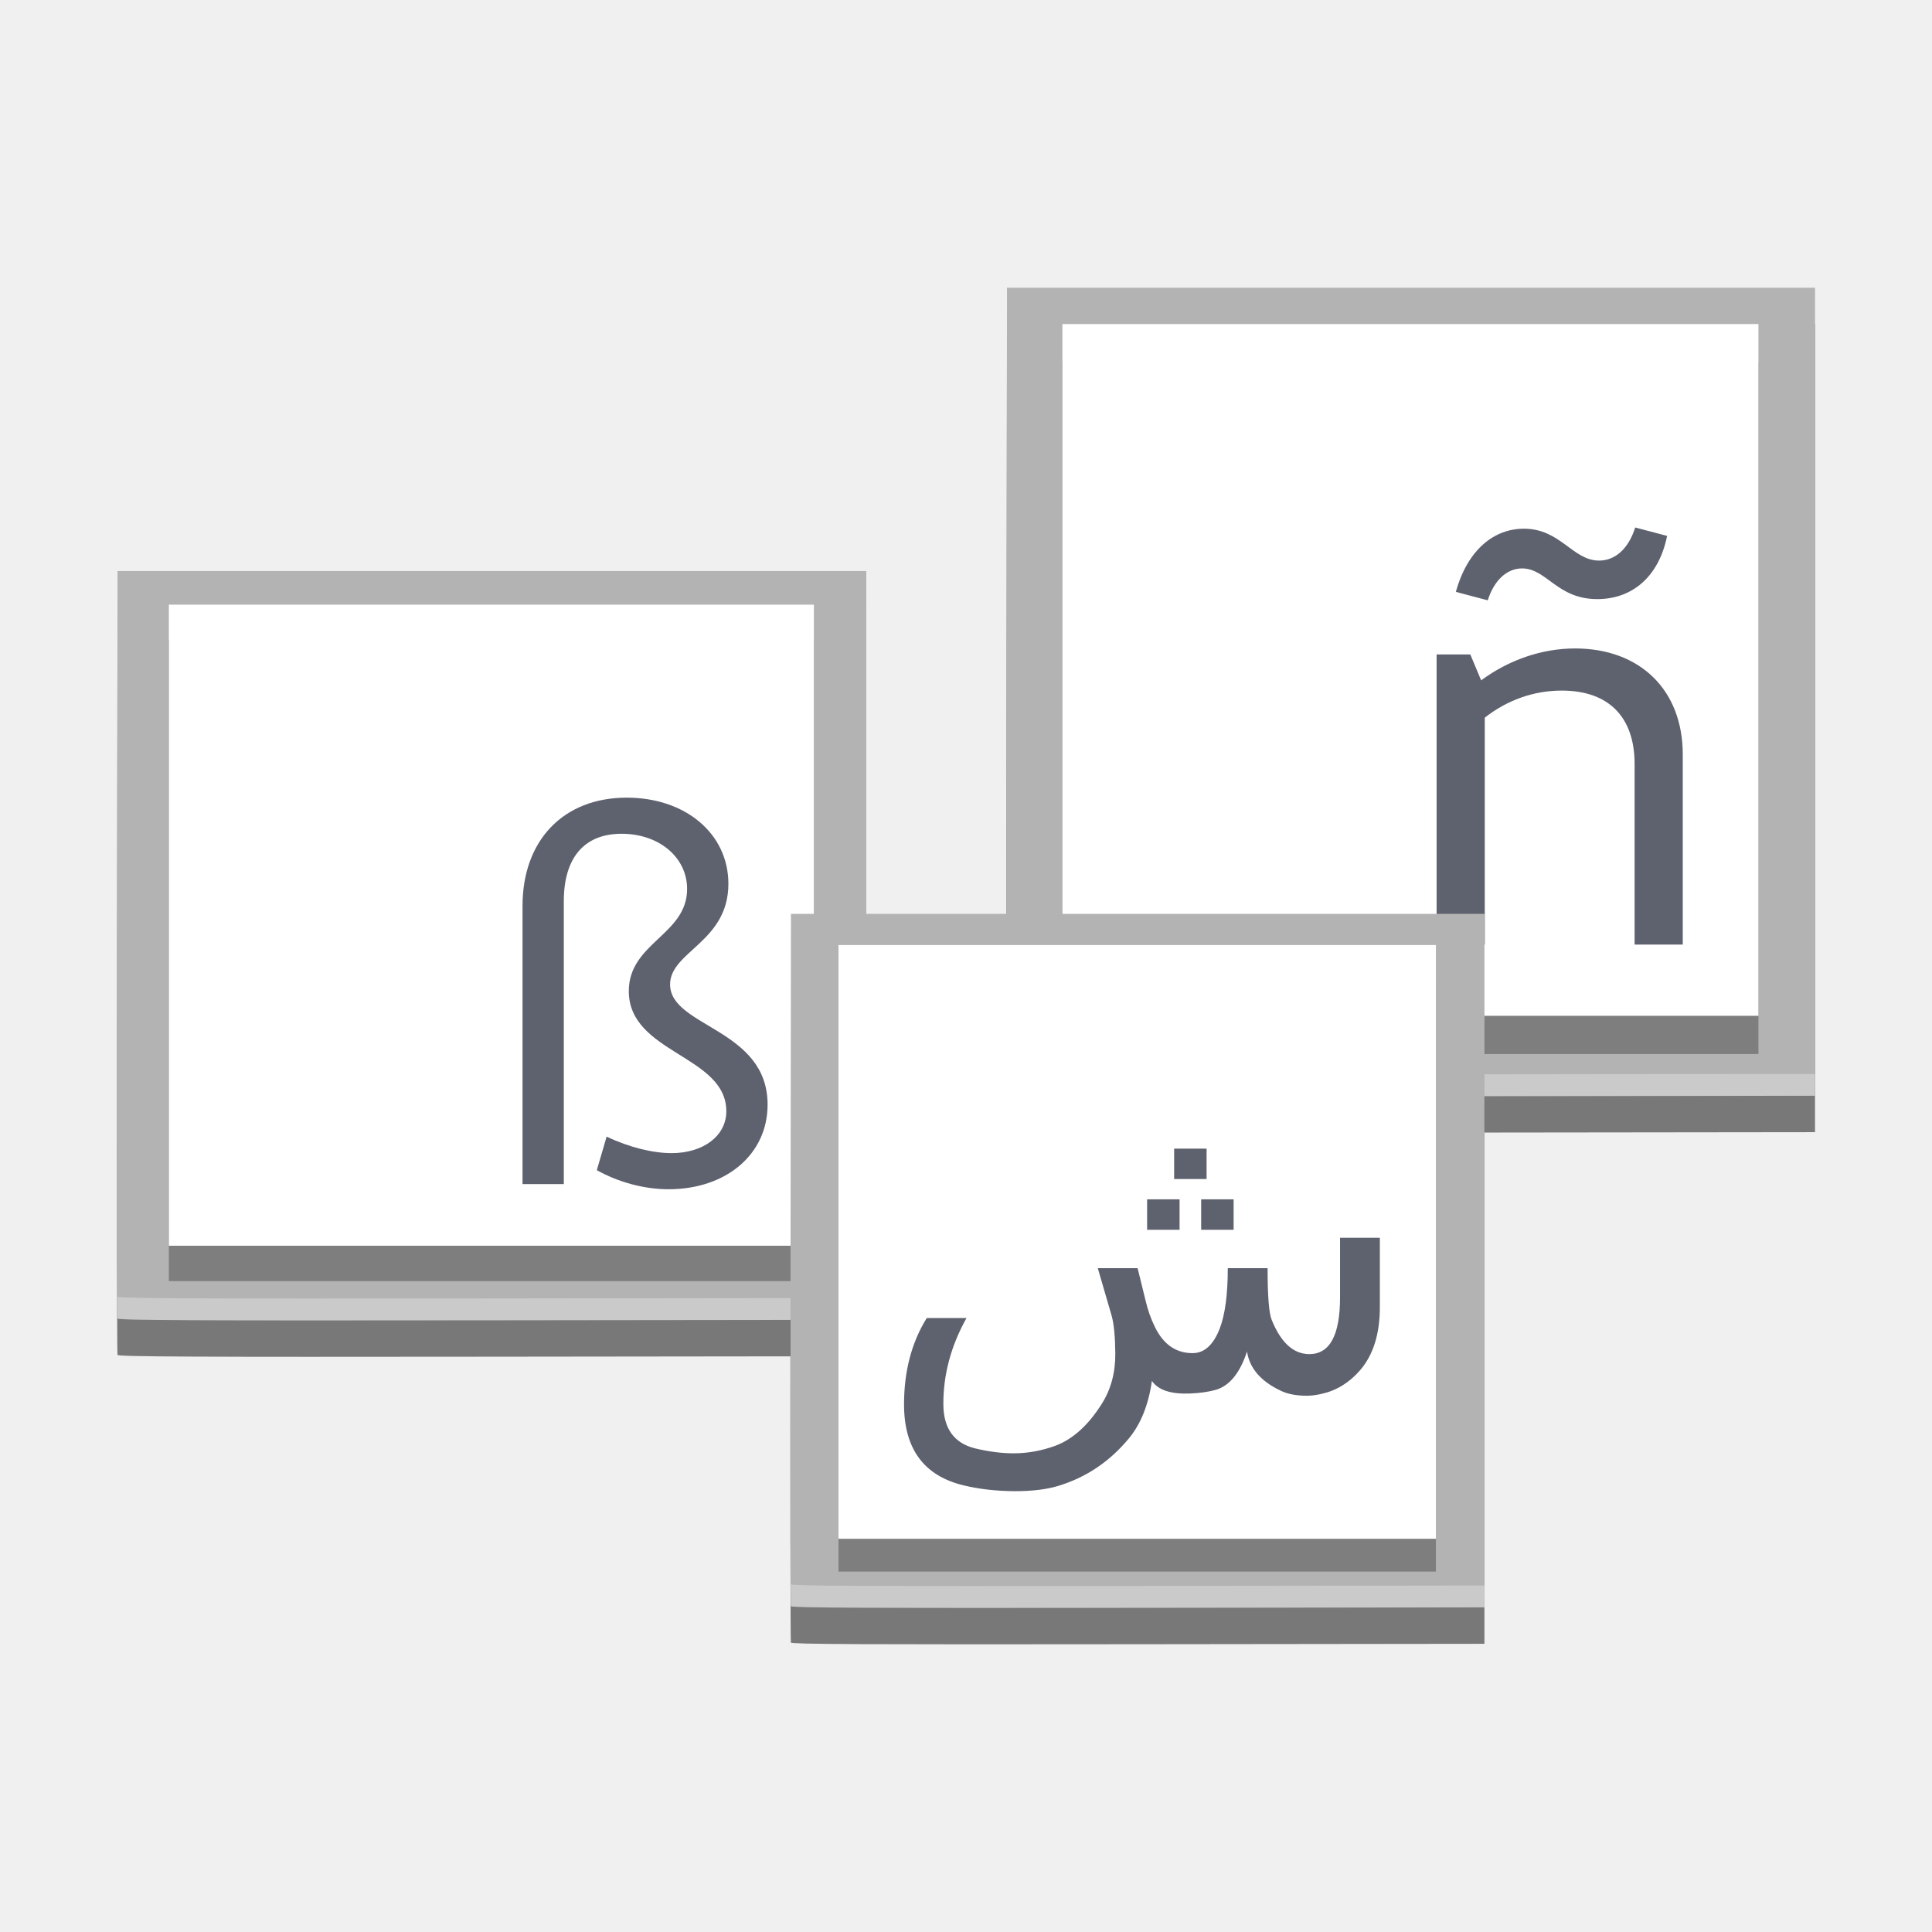
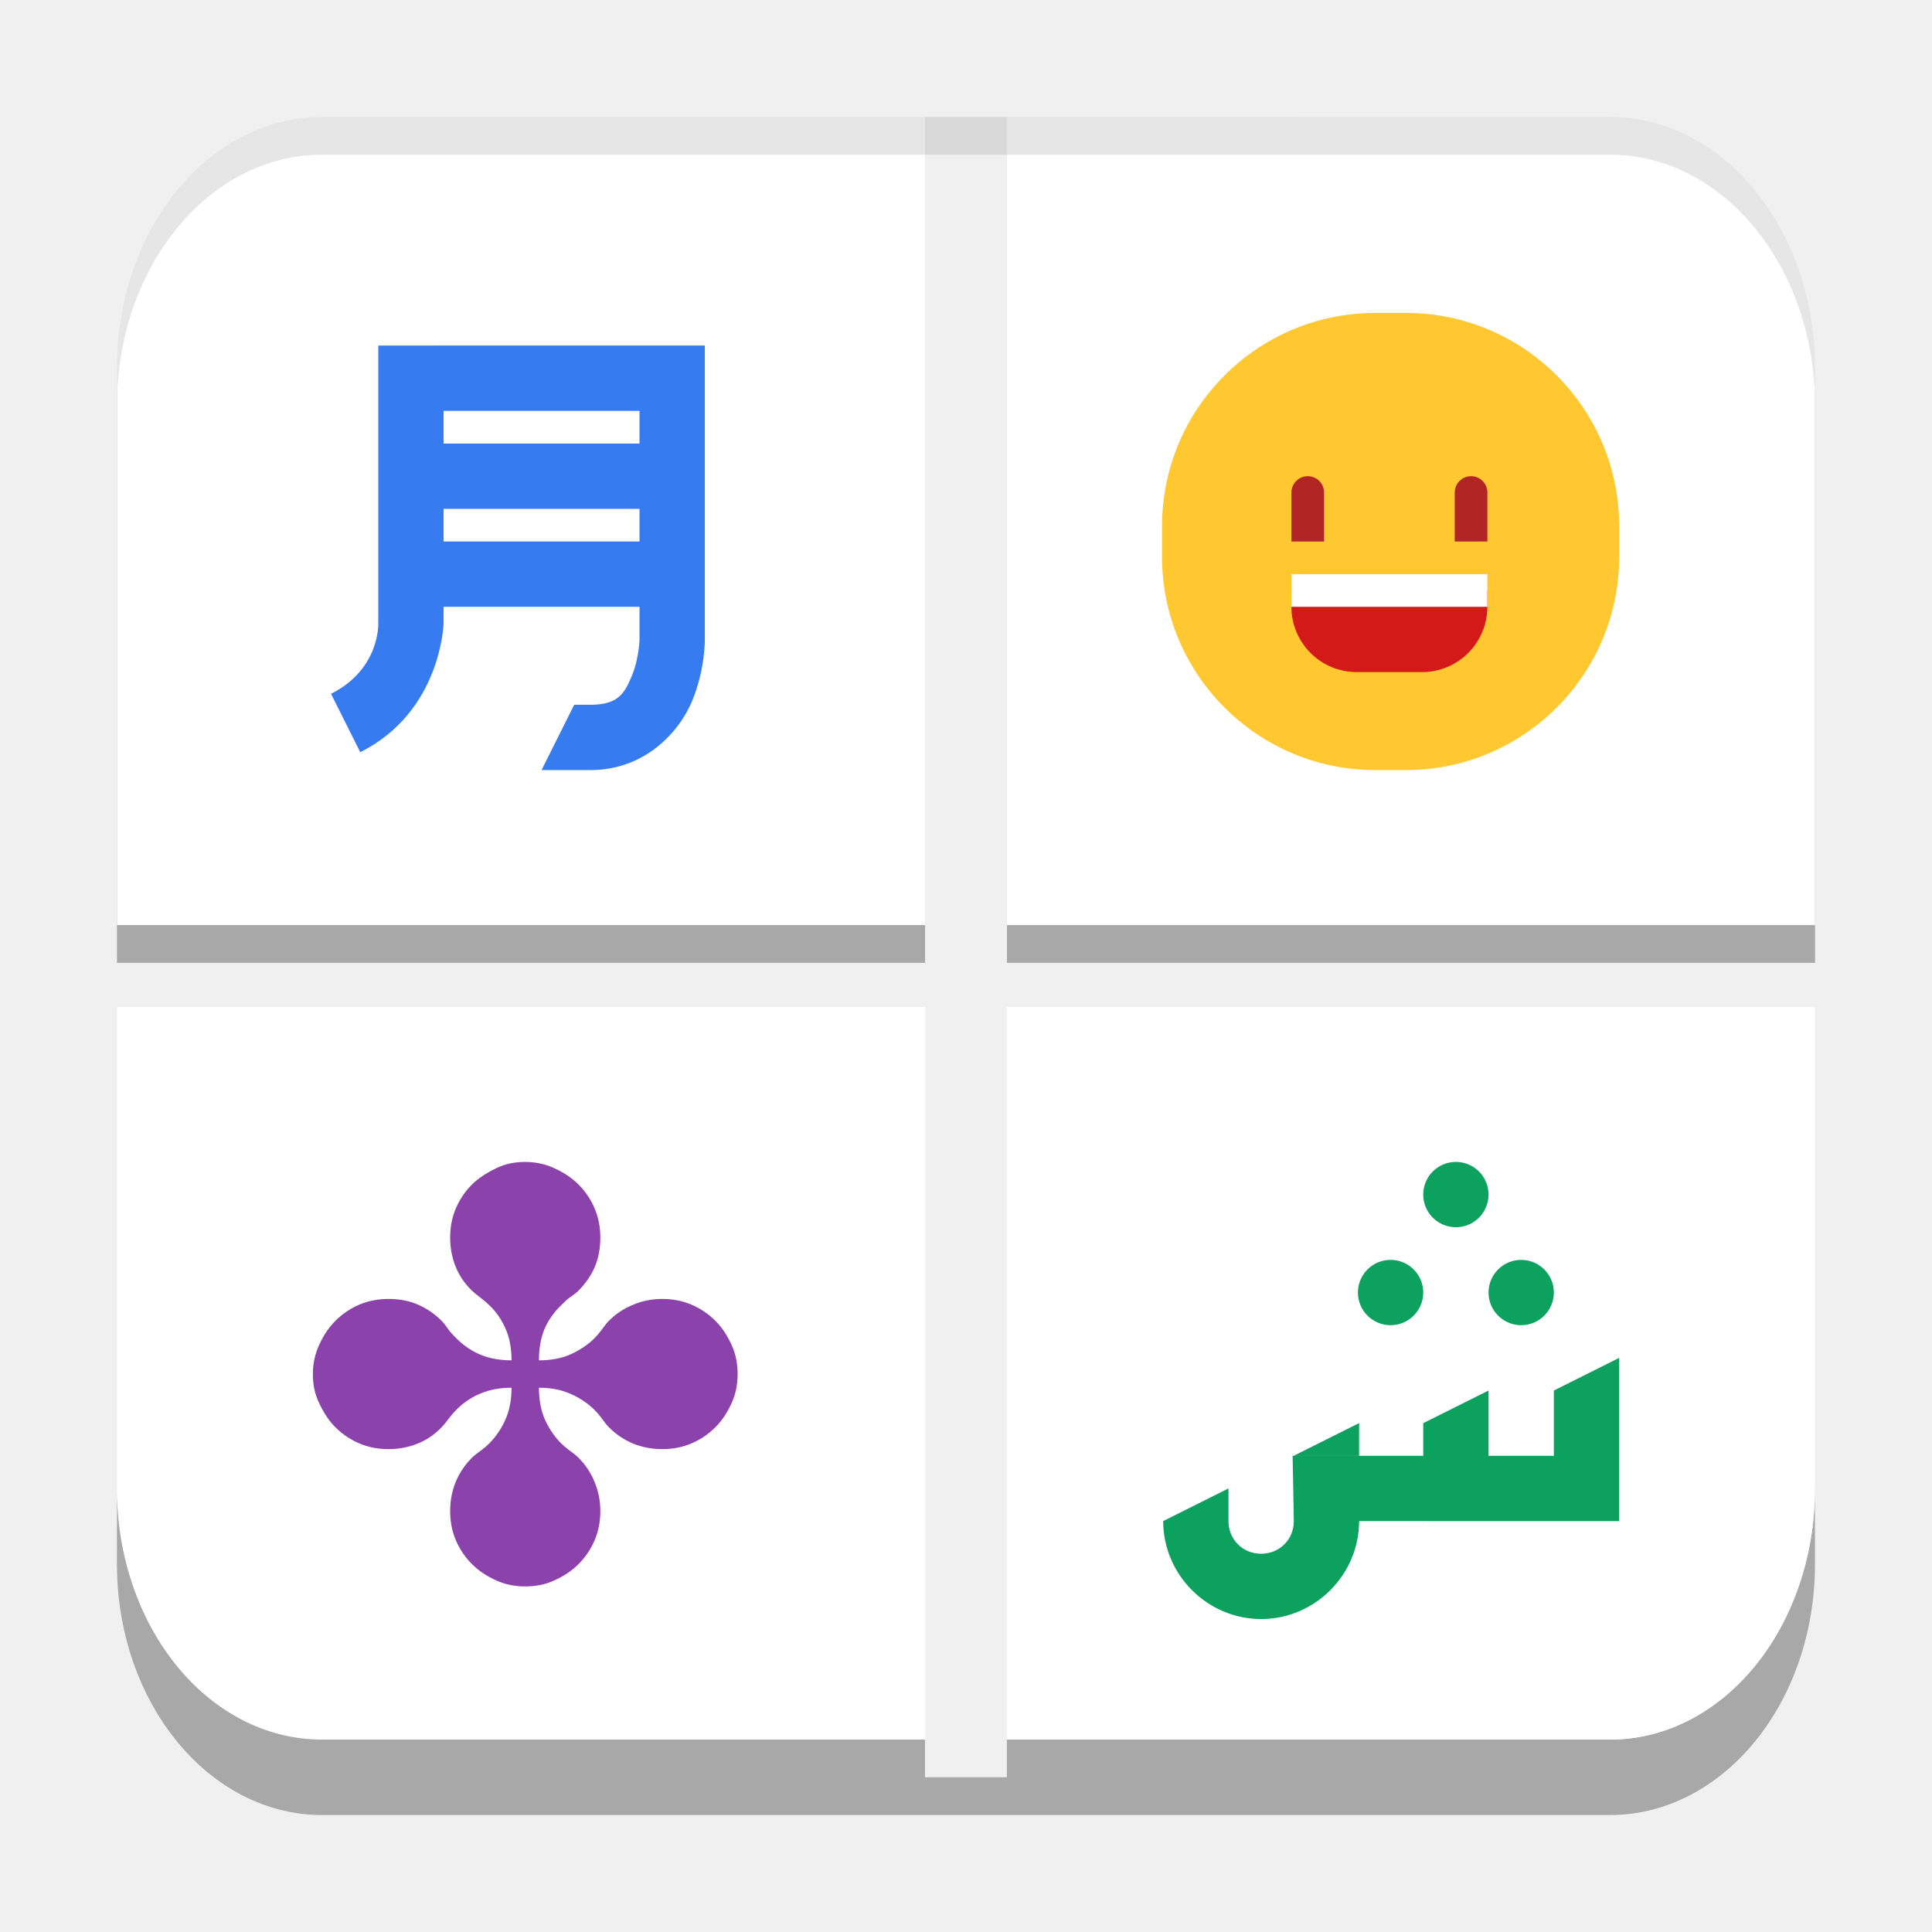
<svg xmlns="http://www.w3.org/2000/svg" width="512" height="512" version="1.1" viewBox="0 0 384 384">
-   <g transform="matrix(.96525 0 0 .96525 454.71 -236.32)">
-     <path d="m-446.89 523.83c-0.097-0.251-0.133-34.982-0.08-77.182l0.093-76.73h154.18v154.18l-77.012 0.091c-61.421 0.074-77.046 0-77.187-0.364z" opacity=".5" stroke-width=".486" />
-     <path d="m-263.74 477.66c-0.104-0.27-0.143-37.749-0.086-83.286l0.1-82.798h166.38v166.38l-83.102 0.098c-66.278 0.08-83.139 0-83.291-0.393z" opacity=".5" stroke-width=".524" />
-     <path d="m-308.23 583.06c-0.09-0.232-0.123-32.4-0.074-71.484l0.086-71.066h142.8v142.8l-71.327 0.084c-56.887 0.069-71.358 0-71.489-0.338z" opacity=".5" stroke-width=".45" />
-     <g transform="matrix(.486 0 0 .486 -463.16 346.25)">
-       <path d="m33.469 349.94c-0.199-0.516-0.273-71.98-0.164-158.81l0.191-157.88h317.25v317.25l-158.46 0.188c-126.38 0.152-158.53 0-158.82-0.75z" fill="#b3b3b3" />
-       <rect x="55.246" y="62.504" width="273.29" height="271.61" opacity=".3" />
-       <rect x="55.246" y="47.504" width="273.29" height="271.61" fill="#fff" />
-     </g>
-     <g transform="matrix(.52444 0 0 .52444 -281.29 286.64)">
-       <path d="m33.469 349.94c-0.199-0.516-0.273-71.98-0.164-158.81l0.191-157.88h317.25v317.25l-158.46 0.188c-126.38 0.152-158.53 0-158.82-0.75z" fill="#b3b3b3" />
-       <rect x="55.246" y="62.504" width="273.29" height="271.61" opacity=".3" />
-       <rect x="55.246" y="47.504" width="273.29" height="271.61" fill="#fff" />
-     </g>
-     <g fill="#5e616e" stroke-width="2.656" aria-label="ß">
-       <path d="m-333.42 489.71c11.899 0 20.398-7.224 20.398-17.423 0-15.724-20.079-15.936-20.079-24.754 0-6.799 12.005-8.712 12.005-20.717 0-10.305-8.818-17.742-20.929-17.742-13.068 0-21.46 8.818-21.46 22.31v57.263h8.499v-58.22c0-9.03 4.25-13.917 11.899-13.917 7.755 0 13.492 4.887 13.492 11.368 0 9.455-12.005 11.049-12.005 21.036 0 12.855 20.079 13.174 20.079 24.754 0 4.993-4.675 8.605-11.261 8.605-3.825 0-8.712-1.169-13.386-3.4l-2.019 6.906c4.356 2.443 9.668 3.931 14.767 3.931z" fill="#5e616e" stroke-width="2.656" />
-     </g>
-     <path transform="scale(.75)" d="m-129.79 405.44v215.84l-110.8 0.131c-88.339 0.106-110.83-1e-3 -111.05-0.525-0.067-0.179-0.113-12.345-0.135-31.34 0.019 22.162 0.063 37.146 0.137 37.342 0.219 0.524 22.714 0.632 111.05 0.525l110.8-0.131v-221.84z" fill="#fff" opacity=".3" stroke-width=".699" />
-     <g fill="#5e616e" stroke-width="3.098" aria-label="ñ">
-       <path d="m-164.73 368.44c1.239-3.965 3.841-6.568 7.063-6.568 5.081 0 7.187 6.32 15.49 6.32 7.063 0 12.64-4.461 14.375-13.012l-6.568-1.735c-1.363 4.337-4.089 6.816-7.435 6.816-5.452 0-7.931-6.568-15.49-6.568-5.948 0-11.525 4.089-14.003 13.012zm-10.533 70.882h9.914v-46.718c4.585-3.594 10.038-5.576 15.862-5.576 9.666 0 14.994 5.452 14.994 15.118v37.176h9.914v-39.159c0-13.259-8.798-21.81-22.182-21.81-6.816 0-13.631 2.354-19.332 6.568l-2.231-5.329h-6.939z" fill="#5e616e" stroke-width="3.098" />
-     </g>
-     <path transform="scale(.75)" d="m-390.26 483.22v199.58l-102.68 0.121c-81.862 0.099-102.71-8.2e-4 -102.91-0.486-0.062-0.164-0.105-11.406-0.125-28.928 0.017 20.69 0.059 34.75 0.127 34.93 0.204 0.486 21.052 0.585 102.91 0.486l102.68-0.121v-205.58z" fill="#fff" opacity=".3" stroke-width=".648" />
-     <g transform="matrix(.45013 0 0 .45013 -323.29 418.04)">
-       <path d="m33.469 349.94c-0.199-0.516-0.273-71.98-0.164-158.81l0.191-157.88h317.25v317.25l-158.46 0.188c-126.38 0.152-158.53 0-158.82-0.75z" fill="#b3b3b3" />
-       <rect x="55.246" y="62.504" width="273.29" height="271.61" opacity=".3" />
-       <rect x="55.246" y="47.504" width="273.29" height="271.61" fill="#fff" />
-     </g>
-     <g transform="matrix(.91553 0 0 .91553 -290.72 531.01)" fill="#5e616e" overflow="visible">
-       <path d="m62.078-2c-0.781 5.438-2.539 9.781-5.266 13.031-4.312 5.176-9.602 8.707-15.859 10.594-2.594 0.781-5.836 1.172-9.719 1.172-4.156-0.023-8-0.461-11.531-1.312-8.918-2.156-13.375-8.227-13.375-18.203 0-7.477 1.703-13.953 5.109-19.422h8.938c-3.5 6.262-5.234 12.734-5.203 19.422 0.031 5.445 2.43 8.75 7.203 9.906 3.082 0.727 5.938 1.094 8.562 1.094 3.176 0 6.305-0.562 9.391-1.688 3.926-1.461 7.41-4.594 10.453-9.406 2.082-3.281 3.102-7.078 3.062-11.391-0.031-3.801-0.309-6.629-0.828-8.484l-3.109-10.672h8.953l1.75 7.109c0.52 2.25 1.234 4.289 2.141 6.109 1.914 3.93 4.738 5.891 8.469 5.891 2.656 0 4.695-1.852 6.125-5.562 1.195-3.133 1.797-7.648 1.797-13.547h8.953c0 6.231 0.305 10.105 0.922 11.625 2.082 5.137 4.906 7.703 8.469 7.703 4.602 0 6.906-4.254 6.906-12.766v-13.406h8.953v15.594c0 6.055-1.492 10.797-4.469 14.234-2.438 2.793-5.312 4.551-8.625 5.281-1.199 0.281-2.312 0.422-3.344 0.422-2.375 0-4.34-0.383-5.891-1.141-4.481-2.133-6.996-5.07-7.547-8.812-1.586 4.836-3.918 7.711-7 8.625-1.625 0.457-3.574 0.734-5.844 0.828-4.273 0.176-7.121-0.766-8.547-2.828zm5-52.25h7.297v6.844h-7.297zm6.078 11.406h7.297v6.844h-7.297zm-12.156 0h7.297v6.844h-7.297z" />
-     </g>
-     <path transform="scale(.75)" d="m-220.55 577.34v184.4l-95.104 0.113c-75.817 0.091-95.126 4.1e-4 -95.316-0.449-0.058-0.149-0.096-10.533-0.115-26.684 0.016 19.32 0.053 32.521 0.117 32.686 0.19 0.45 19.499 0.541 95.316 0.449l95.104-0.113v-190.4z" fill="#fff" opacity=".3" stroke-width=".6" />
+   <defs>
+     <clipPath>
+       <rect width="384" height="384" />
+     </clipPath>
+     <clipPath>
+       <path d="m111 119h177v23h-177z" />
+     </clipPath>
+     <clipPath>
+       <path d="m177 130h45v89h-45z" />
+     </clipPath>
+     <clipPath>
+       <path d="m111 207h177v89h-177z" />
+     </clipPath>
+     <clipPath id="i">
+       <rect width="384" height="384" />
+     </clipPath>
+     <g clip-path="url(#i)" />
+   </defs>
+   <path d="m63.995 23.248h256.01c22.504 0 40.746 22.324 40.746 49.867v237.77c0 27.543-18.242 49.867-40.746 49.867h-256.01c-22.504 0-40.746-22.324-40.746-49.867v-237.77c0-27.543 18.242-49.867 40.746-49.867z" fill="#f0f0f0" />
+   <g transform="translate(375.05 -286.77)" opacity=".3">
+     <path d="m-311.06 317.52c-22.504 0-40.746 22.323-40.746 49.866v110.75h160.62v-160.62z" />
+     <path d="m-174.92 317.52v160.62h160.62v-110.75c0-27.543-18.242-49.866-40.746-49.866z" />
  </g>
+   <path d="m63.995 23.248c-22.504 0-40.746 22.323-40.746 49.866v110.75h160.62v-160.62z" fill="#fff" />
+   <path d="m200.14 23.248v160.62h160.62v-110.75c0-27.543-18.242-49.866-40.746-49.866z" fill="#fff" />
+   <path d="m23.249 200.14v95.744c0 0.047 0.003 0.093 0.003 0.139v-0.135c0 2.582 0.16 5.119 0.469 7.595 0.103 0.824 0.222 1.641 0.357 2.451 0 1e-3 0.002 5e-3 0.002 6e-3 0.779 4.66 2.098 9.078 3.858 13.166 0.078 0.182 0.15 0.369 0.23 0.549 0.128 0.289 0.268 0.57 0.401 0.855 0.192 0.412 0.378 0.829 0.579 1.233 9.97e-4 3e-3 0.002 2e-3 0.003 4e-3 0.34 0.684 0.692 1.357 1.058 2.019 0.272 0.493 0.558 0.974 0.844 1.455 0.099 0.166 0.191 0.337 0.292 0.501 9.97e-4 1e-3 0.004 2e-3 0.004 4e-3 0.391 0.639 0.794 1.266 1.208 1.881 6.15e-4 1e-3 -2.25e-4 2e-3 0 3e-3 0.414 0.614 0.84 1.216 1.277 1.805 9.98e-4 9.9e-4 0.002 4e-3 0.003 6e-3 0.876 1.179 1.798 2.308 2.761 3.379 0.002 1e-3 0.002 5e-3 0.003 6e-3 7.236 8.046 16.847 12.949 27.394 12.949h119.87v-145.62zm8.098 133.09c0.391 0.639 0.794 1.266 1.208 1.881 6.08e-4 7.5e-4 7.13e-4 2e-3 0.002 3e-3 -2.48e-4 -1e-3 6.15e-4 -2e-3 0-3e-3 -0.415-0.615-0.818-1.242-1.208-1.881-1.65e-4 -5e-4 -0.001 4.1e-4 -0.002 0z" fill="#fff" />
+   <path transform="scale(.75)" d="m30.998 394.51-0.012 0.004c0 0.062 0.004 0.123 0.004 0.186v-0.18c0 0.172 0.007 0.342 0.008 0.514v-0.523zm0 0.523v10.047c-0.001-0.191-0.012-0.379-0.012-0.57v10c0 8.036 1.175 15.732 3.309 22.863 0.303 1.012 0.625 2.012 0.967 3 0.008 0.024 0.017 0.048 0.025 0.072 0.33 0.954 0.678 1.896 1.043 2.826 0.03 0.075 0.062 0.149 0.092 0.225 0.346 0.872 0.705 1.734 1.08 2.584 0.057 0.129 0.116 0.256 0.174 0.385 0.358 0.798 0.728 1.587 1.111 2.365 0.07 0.143 0.144 0.284 0.215 0.426 0.39 0.777 0.79 1.544 1.205 2.299 0.062 0.113 0.127 0.225 0.189 0.338 0.415 0.745 0.841 1.48 1.279 2.203 0.095 0.157 0.193 0.313 0.289 0.469 0.422 0.683 0.852 1.356 1.295 2.018 0.11 0.164 0.221 0.326 0.332 0.488 0.437 0.641 0.884 1.272 1.34 1.893 0.127 0.173 0.254 0.344 0.383 0.516 0.455 0.606 0.918 1.202 1.391 1.787 0.135 0.167 0.27 0.333 0.406 0.498 0.477 0.577 0.963 1.142 1.457 1.697 0.141 0.159 0.281 0.318 0.424 0.475 0.505 0.556 1.019 1.098 1.541 1.631 0.14 0.144 0.28 0.288 0.422 0.43 0.508 0.508 1.024 1.004 1.547 1.49 0.178 0.165 0.354 0.332 0.533 0.494 0.518 0.469 1.044 0.924 1.576 1.371 0.179 0.15 0.357 0.302 0.537 0.449 0.537 0.44 1.083 0.865 1.633 1.281 0.188 0.142 0.373 0.286 0.562 0.426 0.539 0.397 1.084 0.778 1.635 1.152 0.219 0.149 0.437 0.3 0.658 0.445 0.54 0.355 1.088 0.694 1.639 1.027 0.227 0.137 0.451 0.279 0.68 0.412 0.553 0.323 1.114 0.629 1.678 0.93 0.241 0.129 0.48 0.262 0.723 0.387 0.574 0.294 1.156 0.569 1.74 0.84 0.231 0.107 0.459 0.221 0.691 0.324 0.58 0.257 1.167 0.493 1.756 0.727 0.257 0.102 0.511 0.211 0.77 0.309 0.58 0.219 1.167 0.416 1.756 0.611 0.264 0.088 0.525 0.185 0.791 0.268 0.589 0.184 1.185 0.342 1.781 0.502 0.279 0.075 0.555 0.161 0.836 0.23 0.656 0.163 1.32 0.3 1.984 0.434 0.214 0.043 0.424 0.097 0.639 0.137 0.535 0.099 1.077 0.172 1.617 0.252-0.527-0.078-1.054-0.15-1.576-0.246 0.522 0.096 1.05 0.168 1.576 0.246 0.081 0.012 0.161 0.026 0.242 0.037 0.29 0.041 0.576 0.097 0.867 0.133 6.41e-4 8e-5 0.001-8e-5 0.002 0 1.808 0.222 3.642 0.338 5.498 0.338h341.33c30.005 0 54.328-29.768 54.328-66.492v-10c0 0.223-0.012 0.443-0.014 0.666v-10.014c-0.025 3.22-0.229 6.389-0.615 9.484-0.137 1.099-0.296 2.187-0.477 3.268-0.001 0-0.002 0.003-0.002 0.004-1.039 6.214-2.797 12.104-5.144 17.555-0.105 0.243-0.2 0.492-0.307 0.732-0.171 0.386-0.358 0.76-0.535 1.141-0.256 0.55-0.504 1.105-0.771 1.645-0.001 0.003-0.003 0.003-0.004 0.006-0.453 0.912-0.923 1.809-1.41 2.691-0.363 0.657-0.744 1.299-1.125 1.94-0.131 0.221-0.255 0.449-0.389 0.668 0 0-0.005 0.003-0.006 0.006-0.521 0.852-1.058 1.688-1.611 2.508-8.2e-4 0.001 3e-4 0.003 0 0.004-0.552 0.819-1.12 1.621-1.703 2.406-0.001 0.001-0.003 0.005-0.004 0.008-1.168 1.572-2.397 3.077-3.682 4.506-0.003 0-0.003 0.005-0.004 0.006-9.647 10.728-22.463 17.266-36.525 17.266h-159.83v9.998h-21.693v-9.998h-159.83c-14.063 0-26.879-6.537-36.525-17.266-0.001-0.001-0.001-0.006-0.004-0.006-1.285-1.429-2.514-2.934-3.682-4.506-0.001-0.003-0.001-0.006-0.002-0.008-0.583-0.785-1.151-1.587-1.703-2.406-3e-4 -0.001 8.2e-4 -0.003 0-0.004-0.553-0.82-1.091-1.656-1.611-2.508-0.001-0.003-0.005-0.006-0.006-0.006-0.134-0.219-0.257-0.447-0.389-0.668-0.381-0.64-0.762-1.282-1.125-1.94-0.487-0.882-0.957-1.78-1.41-2.691-0.001-0.003-0.003-0.003-0.004-0.006-0.268-0.54-0.516-1.095-0.771-1.645-0.177-0.381-0.364-0.755-0.535-1.141-0.107-0.241-0.202-0.49-0.307-0.732-2.348-5.45-4.106-11.341-5.144-17.555 0-0.001-0.002-0.004-0.002-0.004-0.181-1.08-0.339-2.169-0.477-3.268-0.392-3.137-0.597-6.348-0.617-9.613zm449.98 0.129c0.002-0.215 0.01-0.427 0.01-0.643v0.18c0-0.062 0.004-0.123 0.004-0.186l-0.014-0.004v0.652zm-449.97 9.354c0 0.214 0.008 0.425 0.01 0.639-0.001-0.154-0.009-0.305-0.01-0.459v-0.18zm449.97 0v0.18c0 0.154-0.009 0.305-0.01 0.459 0.001-0.213 0.01-0.425 0.01-0.639zm0.004 0.662c-0.089 11.032-2.37 21.419-6.34 30.541-0.372 0.855-0.761 1.697-1.162 2.529 0.401-0.833 0.79-1.674 1.162-2.529 3.968-9.122 6.251-19.51 6.34-30.541zm-449.98 9.332c0 1.144 0.026 2.281 0.072 3.41-0.047-1.129-0.072-2.267-0.072-3.41zm0.092 3.728c0.045 1 0.103 1.995 0.184 2.982-0.081-0.987-0.138-1.983-0.184-2.982zm0.295 4.08c0.07 0.732 0.137 1.465 0.227 2.189-0.089-0.725-0.157-1.457-0.227-2.189zm0.41 3.488c0.088 0.63 0.173 1.263 0.275 1.887-0.103-0.624-0.187-1.256-0.275-1.887zm0.549 3.385c0.104 0.566 0.204 1.135 0.32 1.695-0.116-0.561-0.216-1.129-0.32-1.695zm0.615 3.012c0.138 0.612 0.272 1.225 0.424 1.83-0.152-0.605-0.286-1.218-0.424-1.83zm0.764 3.096c0.158 0.586 0.312 1.173 0.482 1.752-0.17-0.578-0.325-1.166-0.482-1.752zm0.914 3.137c0.167 0.531 0.334 1.062 0.512 1.586-0.178-0.524-0.344-1.055-0.512-1.586zm438.74 0.021c-0.376 0.774-0.769 1.534-1.17 2.287 0.401-0.753 0.794-1.514 1.17-2.287zm-1.369 2.668c-0.385 0.712-0.783 1.411-1.19 2.103 0.406-0.692 0.805-1.391 1.19-2.103zm-436.37 0.256c0.189 0.522 0.377 1.045 0.576 1.561-0.2-0.516-0.387-1.038-0.576-1.561zm434.91 2.311c-0.401 0.671-0.814 1.329-1.234 1.98 0.17-0.264 0.333-0.535 0.5-0.803 0.024-0.038 0.049-0.075 0.072-0.113 0.221-0.355 0.447-0.704 0.662-1.064zm-0.662 1.064c0.097-0.156 0.203-0.305 0.299-0.463-1e-3 0.001-0.005 0.003-0.006 0.006-0.095 0.155-0.197 0.303-0.293 0.457zm-433.13-0.477c0.202 0.492 0.402 0.984 0.613 1.469-0.211-0.485-0.412-0.977-0.613-1.469zm5.041 0.014c1e-3 0.001 0.005 0.003 0.006 0.006 0.521 0.852 1.058 1.688 1.611 2.508 8.2e-4 1e-3 -3.31e-4 0.003 0 0.004-0.555-0.823-1.095-1.662-1.617-2.518zm427.2 1.883c-0.391 0.593-0.791 1.175-1.197 1.752 0.309-0.438 0.611-0.882 0.91-1.33 0.013-0.019 0.026-0.039 0.039-0.059 0.082-0.122 0.167-0.24 0.248-0.363zm-0.287 0.422c-0.046 0.069-0.089 0.141-0.135 0.209-8.2e-4 1e-3 3.4e-4 0.003 0 0.004 0.047-0.069 0.088-0.143 0.135-0.213zm-430.7 0.553c0.206 0.446 0.411 0.893 0.625 1.332-0.214-0.44-0.419-0.886-0.625-1.332zm429.31 1.457c-0.398 0.549-0.807 1.085-1.219 1.617 0.412-0.532 0.821-1.069 1.219-1.617zm-428.01 1.219c0.237 0.463 0.476 0.924 0.723 1.379-0.246-0.455-0.485-0.916-0.723-1.379zm426.28 1.059c-0.408 0.513-0.823 1.015-1.244 1.512 0.421-0.496 0.836-0.999 1.244-1.512zm-424.87 1.545c0.253 0.445 0.506 0.888 0.768 1.324-0.261-0.437-0.515-0.88-0.768-1.324zm423.03 0.66c-0.411 0.47-0.827 0.931-1.25 1.385 0.422-0.454 0.84-0.915 1.25-1.385zm-421.47 1.939c0.256 0.407 0.514 0.813 0.777 1.213-0.264-0.4-0.521-0.805-0.777-1.213zm419.56 0.148c-0.425 0.442-0.857 0.875-1.293 1.301 0.436-0.426 0.868-0.858 1.293-1.301zm-1.978 1.961c-0.433 0.409-0.87 0.812-1.312 1.205 0.443-0.393 0.88-0.796 1.312-1.205zm-416 0.299c0.284 0.411 0.573 0.817 0.865 1.219-0.292-0.402-0.581-0.808-0.865-1.219zm413.9 1.59c-0.428 0.366-0.86 0.727-1.297 1.078 0.437-0.352 0.869-0.712 1.297-1.078zm-412.17 0.785c0.285 0.375 0.573 0.745 0.865 1.111-0.292-0.366-0.58-0.737-0.865-1.111zm410.03 0.957c-0.433 0.335-0.869 0.664-1.311 0.984 0.441-0.32 0.877-0.65 1.311-0.984zm-408.23 1.301c0.296 0.354 0.596 0.702 0.898 1.047-0.302-0.345-0.603-0.693-0.898-1.047zm406.02 0.318c-0.451 0.313-0.904 0.621-1.363 0.918 0.459-0.297 0.912-0.605 1.363-0.918zm-2.242 1.469c-0.468 0.29-0.937 0.578-1.412 0.852 0.476-0.274 0.944-0.562 1.412-0.852zm-401.91 0.346c0.321 0.349 0.647 0.693 0.975 1.033-0.328-0.34-0.653-0.684-0.975-1.033zm399.57 1.016c-0.481 0.263-0.963 0.525-1.451 0.771 0.488-0.247 0.97-0.508 1.451-0.771zm-397.63 0.996c0.337 0.334 0.678 0.66 1.022 0.984-0.343-0.324-0.685-0.651-1.022-0.984zm395.24 0.232c-0.484 0.232-0.968 0.461-1.459 0.676 0.49-0.215 0.975-0.444 1.459-0.676zm-2.486 1.102c-0.482 0.198-0.962 0.397-1.449 0.578 0.487-0.181 0.968-0.381 1.449-0.578zm-390.7 0.605c0.343 0.308 0.692 0.606 1.041 0.904-0.349-0.298-0.698-0.596-1.041-0.904zm388.21 0.334c-0.496 0.171-0.991 0.346-1.492 0.5 0.501-0.154 0.997-0.329 1.492-0.5zm-2.537 0.795c-0.511 0.144-1.021 0.294-1.537 0.42 0.517-0.126 1.026-0.276 1.537-0.42zm-2.584 0.648c-0.522 0.115-1.043 0.234-1.57 0.33 0.527-0.096 1.048-0.215 1.57-0.33zm-380.97 0.025c0.348 0.283 0.701 0.555 1.055 0.828-0.354-0.273-0.707-0.546-1.055-0.828zm378.43 0.457c-0.569 0.091-1.137 0.188-1.711 0.258 0.574-0.069 1.142-0.167 1.711-0.258zm-2.346 0.316c-0.681 0.073-1.363 0.144-2.051 0.186 0.688-0.042 1.37-0.113 2.051-0.186zm-373.9 0.912c0.358 0.262 0.723 0.512 1.086 0.764-0.364-0.252-0.728-0.502-1.086-0.764zm2.234 1.547c0.39 0.255 0.788 0.498 1.184 0.742-0.396-0.244-0.793-0.487-1.184-0.742zm2.303 1.422c0.401 0.233 0.809 0.451 1.215 0.672-0.406-0.221-0.814-0.439-1.215-0.672zm2.394 1.305c0.41 0.209 0.827 0.403 1.242 0.6-0.415-0.197-0.832-0.391-1.242-0.6zm2.412 1.147c0.449 0.198 0.903 0.378 1.357 0.562-0.454-0.184-0.909-0.364-1.357-0.562zm2.488 1.018c0.437 0.164 0.881 0.31 1.322 0.461-0.442-0.151-0.885-0.297-1.322-0.461zm2.57 0.883c0.407 0.126 0.82 0.231 1.23 0.346-0.41-0.115-0.824-0.22-1.23-0.346zm2.584 0.719c0.47 0.116 0.946 0.209 1.42 0.311-0.474-0.101-0.95-0.195-1.42-0.311z" opacity=".3" stroke-width="1.333" />
+   <path d="m63.995 23.248c-22.504 0-40.746 22.324-40.746 49.868v7.5c0-27.543 18.242-49.868 40.746-49.868h256.01c22.504 0 40.746 22.324 40.746 49.868v-7.5c0-27.543-18.242-49.868-40.746-49.868z" opacity=".1" stroke-width="1" />
+   <path d="m75.187 68.685v55.168s0.402 9.148-9.393 14.046l5.806 11.605c16.167-8.083 16.568-25.651 16.568-25.651v-3.245h38.942v6.49s-0.09 3.788-1.528 7.238c-1.437 3.45-2.691 5.742-8.208 5.742h-3.245l-6.49 12.981h9.736c10.709 0 17.568-7.443 20.187-13.729 2.619-6.286 2.529-12.233 2.529-12.233v-58.413zm12.981 12.981h38.942v6.49h-38.942zm0 19.471h38.942v6.49h-38.942z" color="#000000" color-rendering="auto" dominant-baseline="auto" enable-background="new" fill="#367bf0" image-rendering="auto" shape-rendering="auto" solid-color="#000000" style="font-feature-settings:normal;font-variant-alternates:normal;font-variant-caps:normal;font-variant-ligatures:normal;font-variant-numeric:normal;font-variant-position:normal;isolation:auto;mix-blend-mode:normal;shape-padding:0;text-decoration-color:#000000;text-decoration-line:none;text-decoration-style:solid;text-indent:0;text-orientation:mixed;text-transform:none;white-space:normal" />
+   <rect x="230.96" y="62.195" width="90.865" height="90.865" rx="42.422" ry="42.422" enable-background="new" fill="#ffc730" stroke-width="3.245" />
+   <path d="m256.68 117.37h38.942v3.235c0 7.169-5.812 12.981-12.981 12.981h-12.981c-7.169 0-12.981-5.812-12.981-12.981z" enable-background="new" fill="#d41919" stroke-width="3.245" />
+   <rect x="256.68" y="114.12" width="38.942" height="6.49" enable-background="new" fill="#fff" stroke-width="3.245" />
+   <path d="m256.68 97.892c0-1.792 1.453-3.245 3.245-3.245 1.792 0 3.245 1.453 3.245 3.245v9.736h-6.49z" enable-background="new" fill="#b22525" stroke-width="3.245" />
+   <path d="m289.14 97.892c0-1.792 1.453-3.245 3.245-3.245 1.792 0 3.245 1.453 3.245 3.245v9.736h-6.49z" enable-background="new" fill="#b22525" stroke-width="3.245" />
+   <path d="m360.73 200.14v95.744c0 0.047-3e-3 0.093-3e-3 0.139v-0.135c0 2.582-0.16 5.119-0.469 7.595-0.103 0.824-0.222 1.641-0.357 2.451 0 1e-3 -2e-3 5e-3 -2e-3 6e-3 -0.779 4.66-2.098 9.078-3.858 13.166-0.078 0.182-0.15 0.369-0.23 0.549-0.128 0.289-0.268 0.57-0.401 0.855-0.192 0.412-0.378 0.829-0.579 1.233-1e-3 3e-3 -2e-3 2e-3 -3e-3 4e-3 -0.34 0.684-0.692 1.357-1.058 2.019-0.272 0.493-0.558 0.974-0.844 1.455-0.099 0.166-0.191 0.337-0.292 0.501-1e-3 1e-3 -4e-3 2e-3 -4e-3 4e-3 -0.391 0.639-0.794 1.266-1.208 1.881-6.2e-4 1e-3 2.2e-4 2e-3 0 3e-3 -0.414 0.614-0.84 1.216-1.277 1.805-1e-3 9.9e-4 -2e-3 4e-3 -3e-3 6e-3 -0.876 1.179-1.798 2.308-2.761 3.379-2e-3 1e-3 -2e-3 5e-3 -3e-3 6e-3 -7.236 8.046-16.847 12.949-27.394 12.949h-119.87v-145.62zm-8.098 133.09c-0.391 0.639-0.794 1.266-1.208 1.881-6.1e-4 7.5e-4 -7.1e-4 2e-3 -1e-3 3e-3 2.5e-4 -1e-3 -6.2e-4 -2e-3 0-3e-3 0.415-0.615 0.818-1.242 1.208-1.881 1.6e-4 -5e-4 1e-3 4.1e-4 2e-3 0z" fill="#fff" />
+   <path d="m289.37 230.94a6.49 6.49 0 0 0-6.491 6.491 6.49 6.49 0 0 0 6.491 6.491 6.49 6.49 0 0 0 6.489-6.491 6.49 6.49 0 0 0-6.489-6.491zm-12.981 19.472a6.49 6.49 0 0 0-6.491 6.489 6.49 6.49 0 0 0 6.491 6.491 6.49 6.49 0 0 0 6.491-6.491 6.49 6.49 0 0 0-6.491-6.489zm25.961 0a6.49 6.49 0 0 0-6.491 6.489 6.49 6.49 0 0 0 6.491 6.491 6.49 6.49 0 0 0 6.491-6.491 6.49 6.49 0 0 0-6.491-6.489zm19.471 19.471-12.98 6.491v12.98h-12.981v-12.98l-12.98 6.489v6.491l-25.961-5e-3 0.234 12.987c-3e-3 3.658-2.831 6.485-6.491 6.485-3.661 0-6.491-2.829-6.491-6.491h-12.98c0 10.677 8.794 19.471 19.471 19.471s19.471-8.794 19.471-19.471l51.688 4e-3zm-51.688 12.968-12.98 6.489h12.98zm-25.961 12.983-12.98 6.491h12.98z" color="#000000" color-rendering="auto" dominant-baseline="auto" enable-background="new" fill="#0ca15e" image-rendering="auto" shape-rendering="auto" solid-color="#000000" style="font-feature-settings:normal;font-variant-alternates:normal;font-variant-caps:normal;font-variant-ligatures:normal;font-variant-numeric:normal;font-variant-position:normal;isolation:auto;mix-blend-mode:normal;shape-padding:0;text-decoration-color:#000000;text-decoration-line:none;text-decoration-style:solid;text-indent:0;text-orientation:mixed;text-transform:none;white-space:normal" />
+   <path d="m101.67 270.38q0-3.65-1.198-6.319-1.198-2.724-3.159-4.576-0.763-0.763-1.634-1.416-1.307-0.98-1.852-1.525-2.179-2.07-3.268-4.793-1.089-2.724-1.089-5.774 0-3.159 1.144-5.828 1.144-2.669 3.214-4.739 1.743-1.743 4.902-3.268 2.506-1.198 5.611-1.198t5.719 1.198q2.941 1.307 4.902 3.268 2.07 2.07 3.214 4.739 1.144 2.669 1.144 5.828 0 3.323-1.144 5.937-1.144 2.56-3.214 4.63-0.545 0.545-1.961 1.525-0.436 0.327-1.525 1.416-2.233 2.179-3.323 4.848-1.035 2.615-1.035 6.046 3.704 0 6.428-1.253 2.778-1.307 4.576-3.105 0.708-0.708 1.362-1.58 0.98-1.362 1.525-1.907 2.124-2.124 4.848-3.214 2.724-1.144 5.774-1.144 3.159 0 5.828 1.144 2.669 1.144 4.739 3.214 1.961 1.961 3.268 4.902 1.144 2.56 1.144 5.665 0 3.105-1.144 5.665-1.307 2.941-3.268 4.902-2.07 2.07-4.739 3.214-2.669 1.144-5.828 1.144-3.05 0-5.774-1.089-2.724-1.144-4.848-3.268-0.545-0.545-1.525-1.907-0.654-0.871-1.362-1.58-2.233-2.124-4.902-3.214-2.615-1.144-6.101-1.144 0 3.704 1.253 6.482 1.307 2.724 3.105 4.521 0.708 0.708 1.58 1.362 1.362 0.98 1.907 1.525 2.124 2.124 3.214 4.848 1.144 2.724 1.144 5.774 0 3.159-1.144 5.828-1.144 2.669-3.214 4.739-1.961 1.961-4.902 3.268-2.56 1.144-5.665 1.144-3.105 0-5.665-1.144-2.941-1.307-4.902-3.268-2.07-2.07-3.214-4.739-1.144-2.669-1.144-5.828 0-3.05 1.089-5.774 1.144-2.724 3.268-4.848 0.545-0.545 1.907-1.525 0.872-0.654 1.58-1.362 2.124-2.233 3.214-4.848 1.144-2.669 1.144-6.155-3.432 0-6.155 1.144-2.669 1.089-4.793 3.214-0.763 0.763-1.416 1.634-0.98 1.307-1.525 1.852-2.07 2.179-4.793 3.268-2.724 1.089-5.774 1.089-3.159 0-5.828-1.144-2.669-1.144-4.739-3.214-1.798-1.743-3.268-4.902-1.198-2.506-1.198-5.611 0-3.105 1.198-5.719 1.307-2.941 3.268-4.902 2.07-2.07 4.739-3.214 2.669-1.144 5.828-1.144 3.323 0 5.883 1.144 2.615 1.144 4.684 3.214 0.545 0.545 1.525 1.961 0.327 0.436 1.416 1.525 2.179 2.179 4.848 3.268 2.669 1.089 6.101 1.089z" enable-background="new" fill="#8c42ab" />
</svg>
